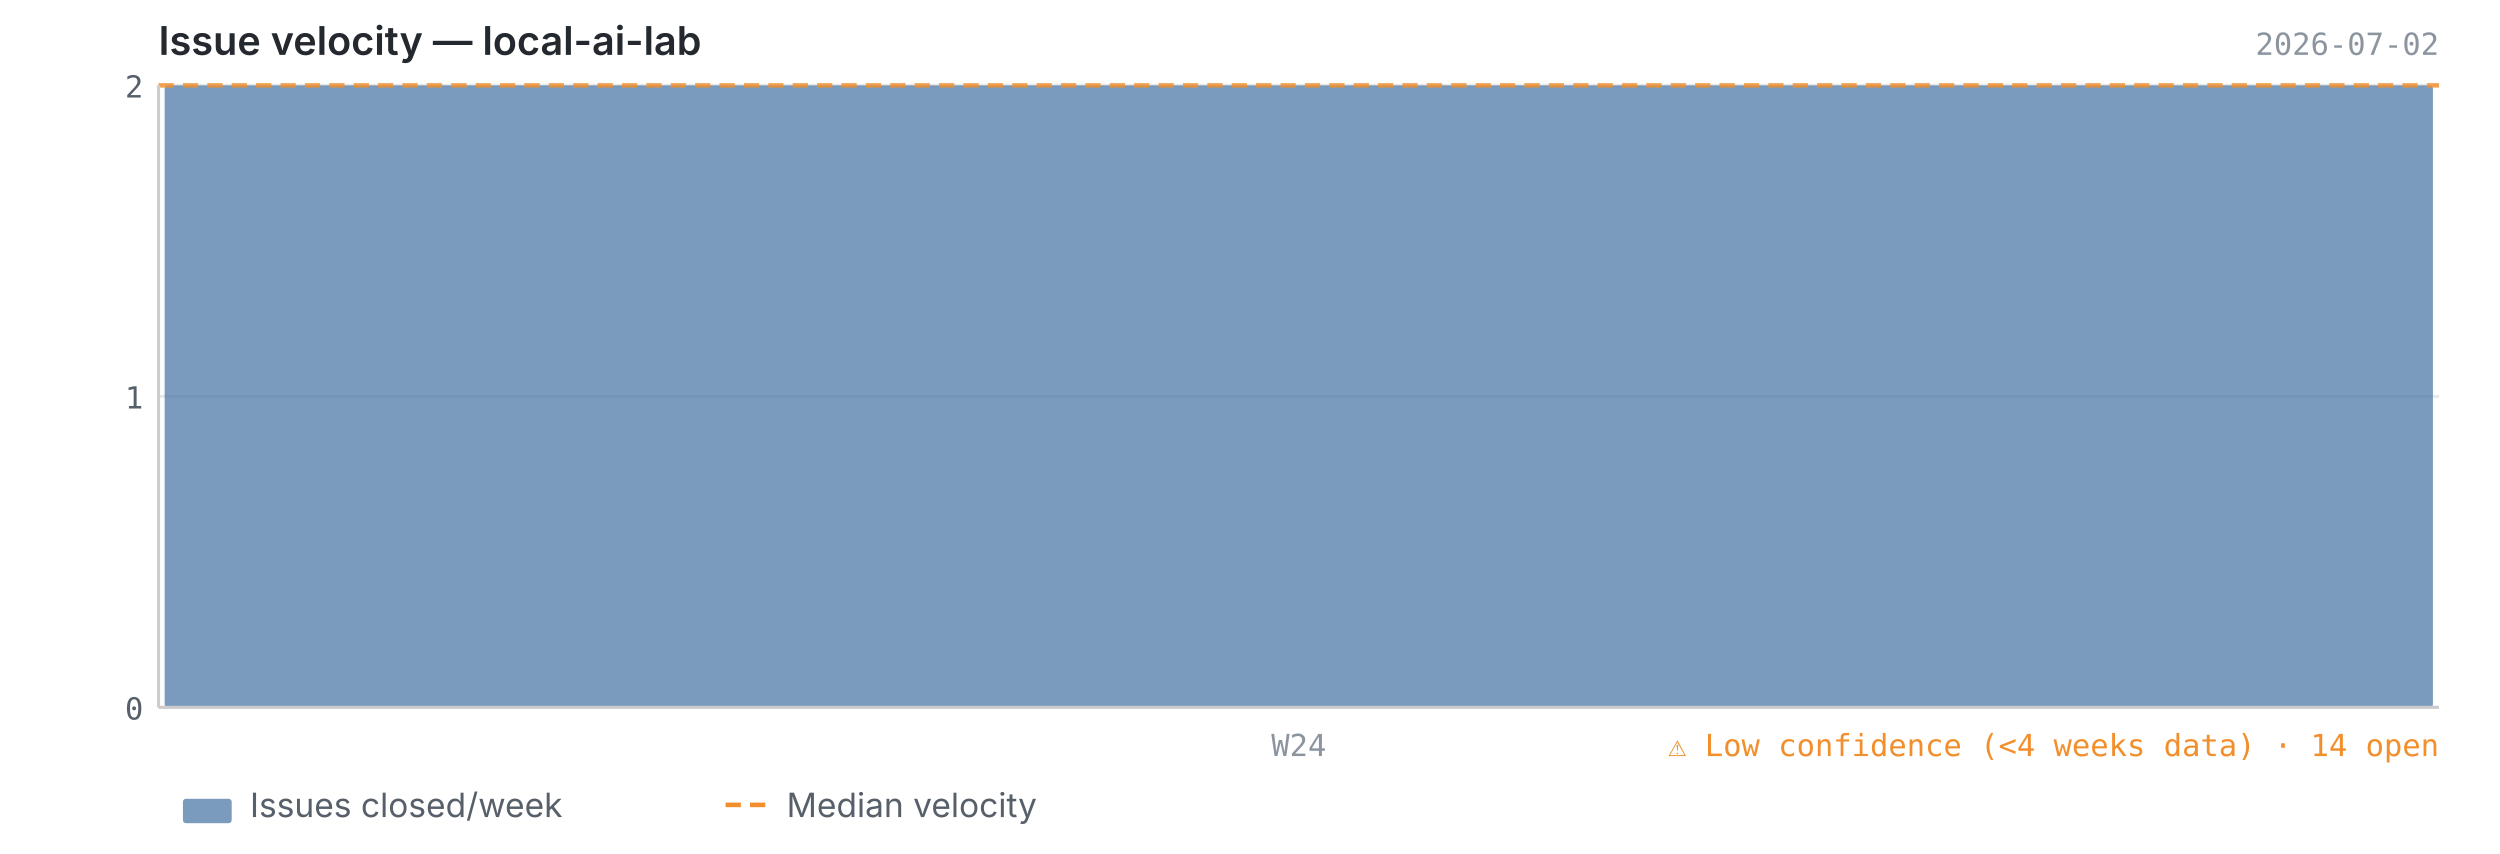
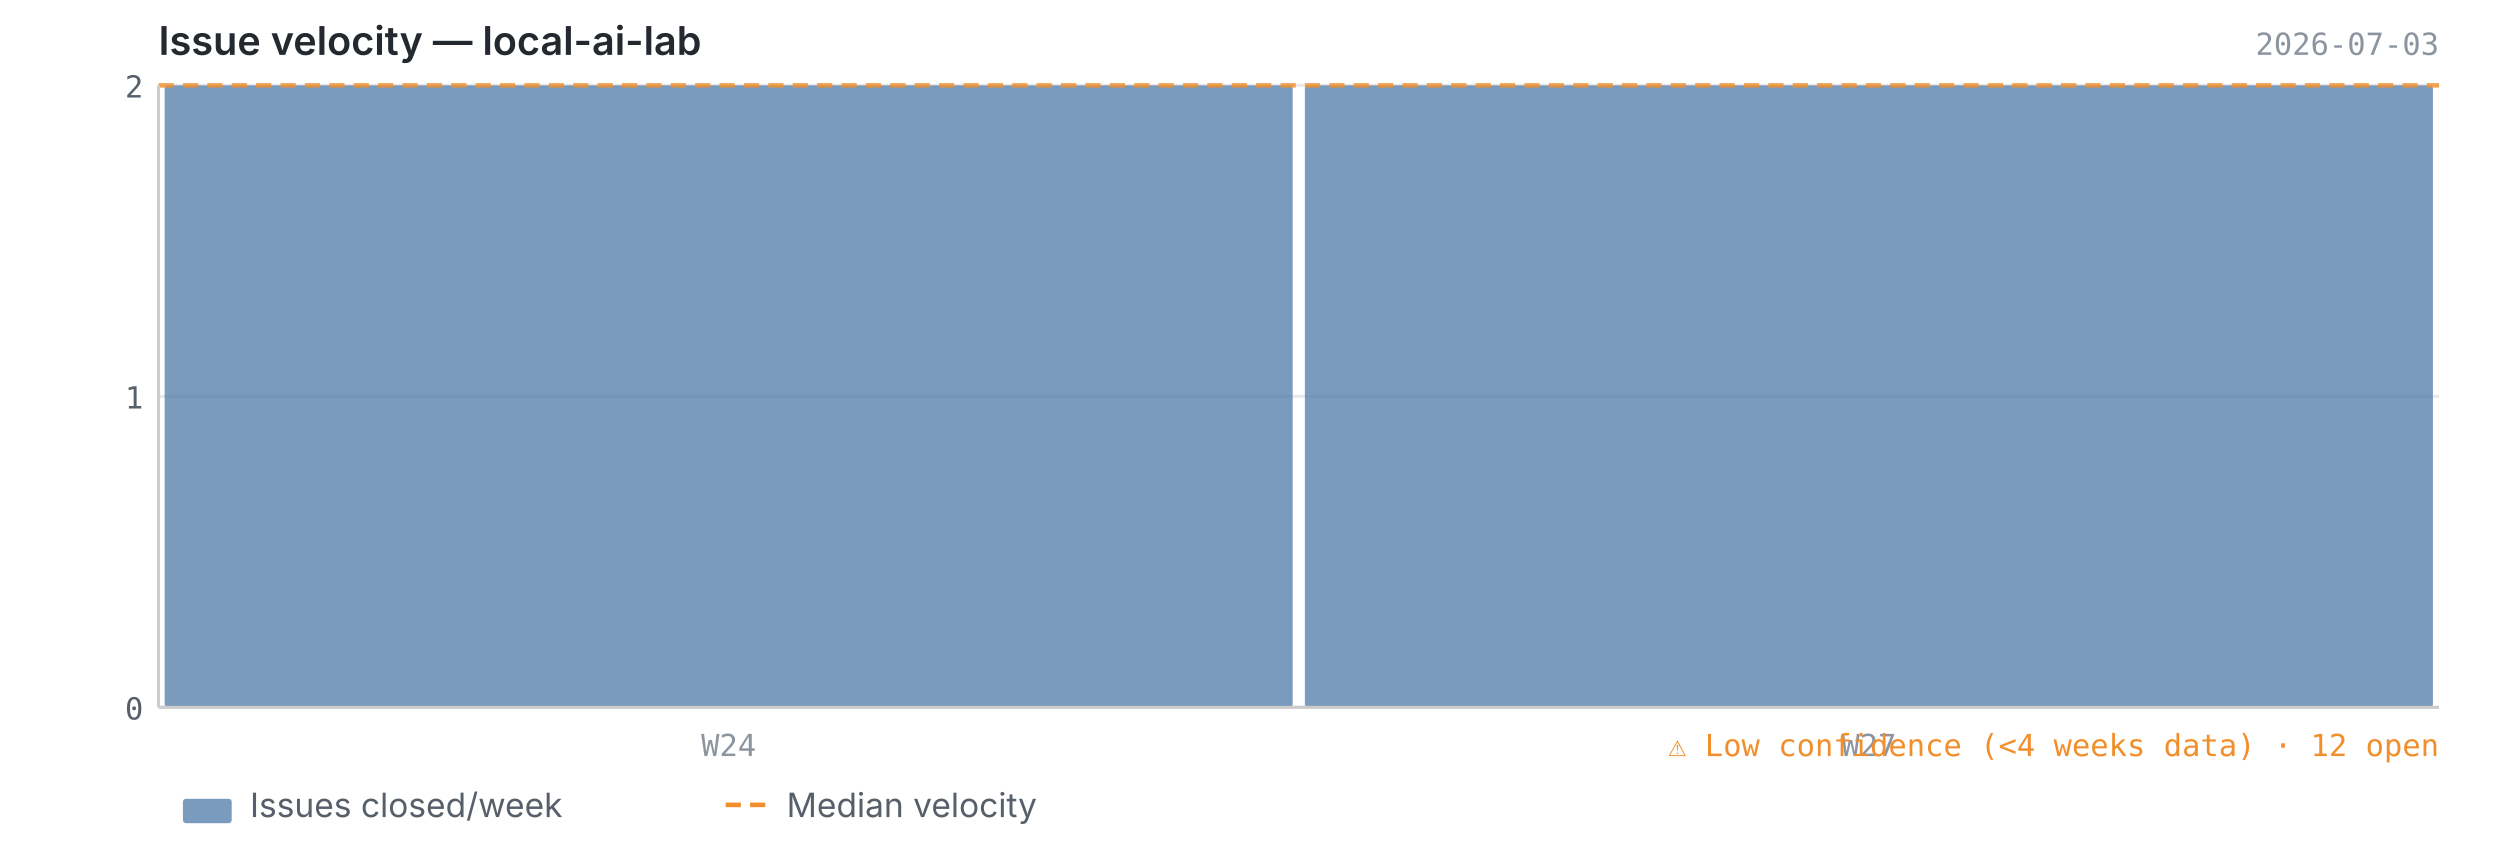
<svg xmlns="http://www.w3.org/2000/svg" viewBox="0 0 820 280" width="820" height="280">
  <text x="52" y="18" font-size="13" font-weight="600" fill="#24292f" font-family="-apple-system, BlinkMacSystemFont, 'Segoe UI', sans-serif">Issue velocity — local-ai-lab</text>
-   <text x="800" y="18" font-size="10" fill="#8c959f" font-family="ui-monospace, SFMono-Regular, 'SF Mono', Menlo, monospace" text-anchor="end">2026-07-02</text>
+   <text x="800" y="18" font-size="10" fill="#8c959f" font-family="ui-monospace, SFMono-Regular, 'SF Mono', Menlo, monospace" text-anchor="end">2026-07-03</text>
  <line x1="52" y1="232.0" x2="800" y2="232.0" stroke="#e8e8e8" stroke-width="1" />
  <line x1="52" y1="130.0" x2="800" y2="130.0" stroke="#e8e8e8" stroke-width="1" />
  <line x1="52" y1="28.0" x2="800" y2="28.0" stroke="#e8e8e8" stroke-width="1" />
-   <rect x="54.0" y="28.0" width="744.0" height="204.0" fill="#4e79a7" opacity="0.75" rx="1" />
+   <rect x="54.0" y="28.0" width="370.0" height="204.0" fill="#4e79a7" opacity="0.75" rx="1" />
+   <rect x="428.0" y="28.0" width="370.0" height="204.0" fill="#4e79a7" opacity="0.75" rx="1" />
  <line x1="52" y1="28.0" x2="800" y2="28.0" stroke="#f28e2b" stroke-width="1.5" stroke-dasharray="5,3" opacity="0.8" />
  <line x1="52" y1="28" x2="52" y2="232" stroke="#cccccc" stroke-width="1" />
  <line x1="52" y1="232" x2="800" y2="232" stroke="#cccccc" stroke-width="1" />
  <text x="47" y="236.0" text-anchor="end" font-size="10" fill="#57606a" font-family="ui-monospace, SFMono-Regular, 'SF Mono', Menlo, monospace">0</text>
  <text x="47" y="134.0" text-anchor="end" font-size="10" fill="#57606a" font-family="ui-monospace, SFMono-Regular, 'SF Mono', Menlo, monospace">1</text>
  <text x="47" y="32.0" text-anchor="end" font-size="10" fill="#57606a" font-family="ui-monospace, SFMono-Regular, 'SF Mono', Menlo, monospace">2</text>
-   <text x="426.0" y="248" text-anchor="middle" font-size="10" fill="#8c959f" font-family="ui-monospace, SFMono-Regular, 'SF Mono', Menlo, monospace">W24</text>
-   <text x="800" y="248" text-anchor="end" font-size="10" fill="#f28e2b" font-family="ui-monospace, SFMono-Regular, 'SF Mono', Menlo, monospace">⚠ Low confidence (&lt;4 weeks data)  ·  14 open</text>
+   <text x="239.0" y="248" text-anchor="middle" font-size="10" fill="#8c959f" font-family="ui-monospace, SFMono-Regular, 'SF Mono', Menlo, monospace">W24</text>
+   <text x="613.0" y="248" text-anchor="middle" font-size="10" fill="#8c959f" font-family="ui-monospace, SFMono-Regular, 'SF Mono', Menlo, monospace">W27</text>
+   <text x="800" y="248" text-anchor="end" font-size="10" fill="#f28e2b" font-family="ui-monospace, SFMono-Regular, 'SF Mono', Menlo, monospace">⚠ Low confidence (&lt;4 weeks data)  ·  12 open</text>
  <rect x="60" y="262" width="16" height="8" fill="#4e79a7" opacity="0.75" rx="1" />
  <text x="82" y="268" font-size="11" fill="#57606a" font-family="-apple-system, BlinkMacSystemFont, 'Segoe UI', sans-serif">Issues closed/week</text>
  <line x1="238" y1="264" x2="254" y2="264" stroke="#f28e2b" stroke-width="1.5" stroke-dasharray="5,3" />
  <text x="258" y="268" font-size="11" fill="#57606a" font-family="-apple-system, BlinkMacSystemFont, 'Segoe UI', sans-serif">Median velocity</text>
</svg>
